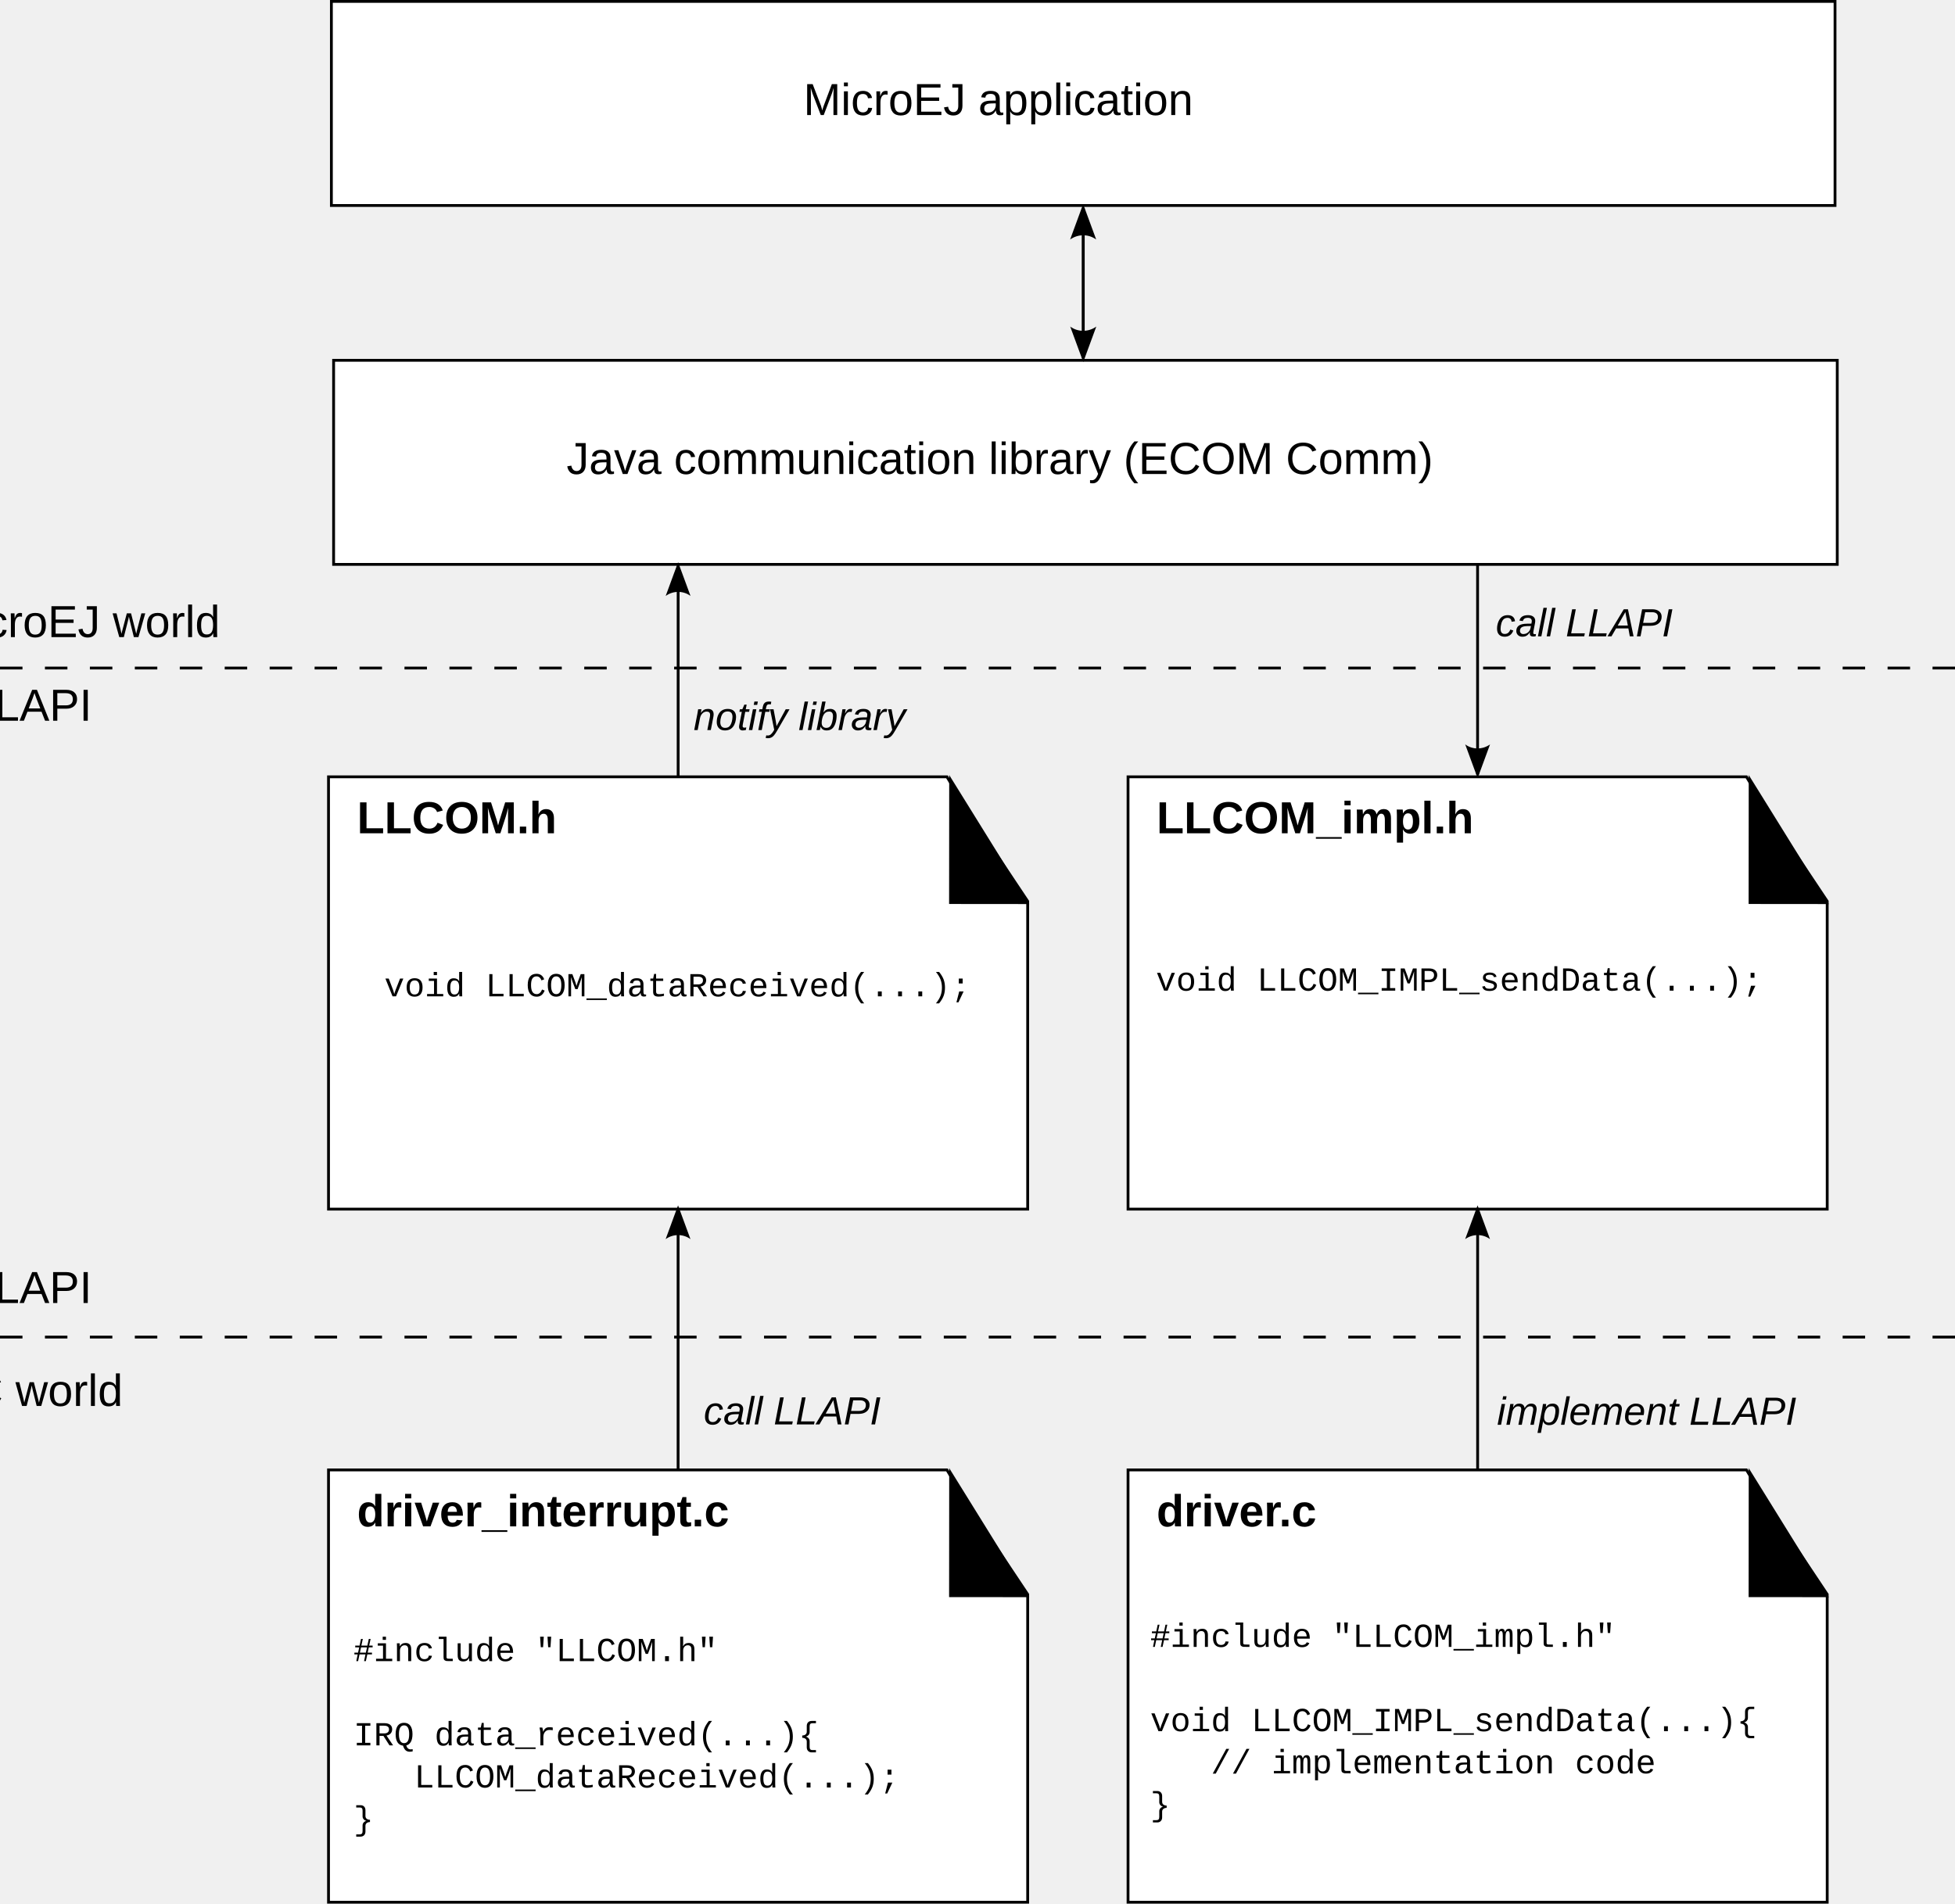
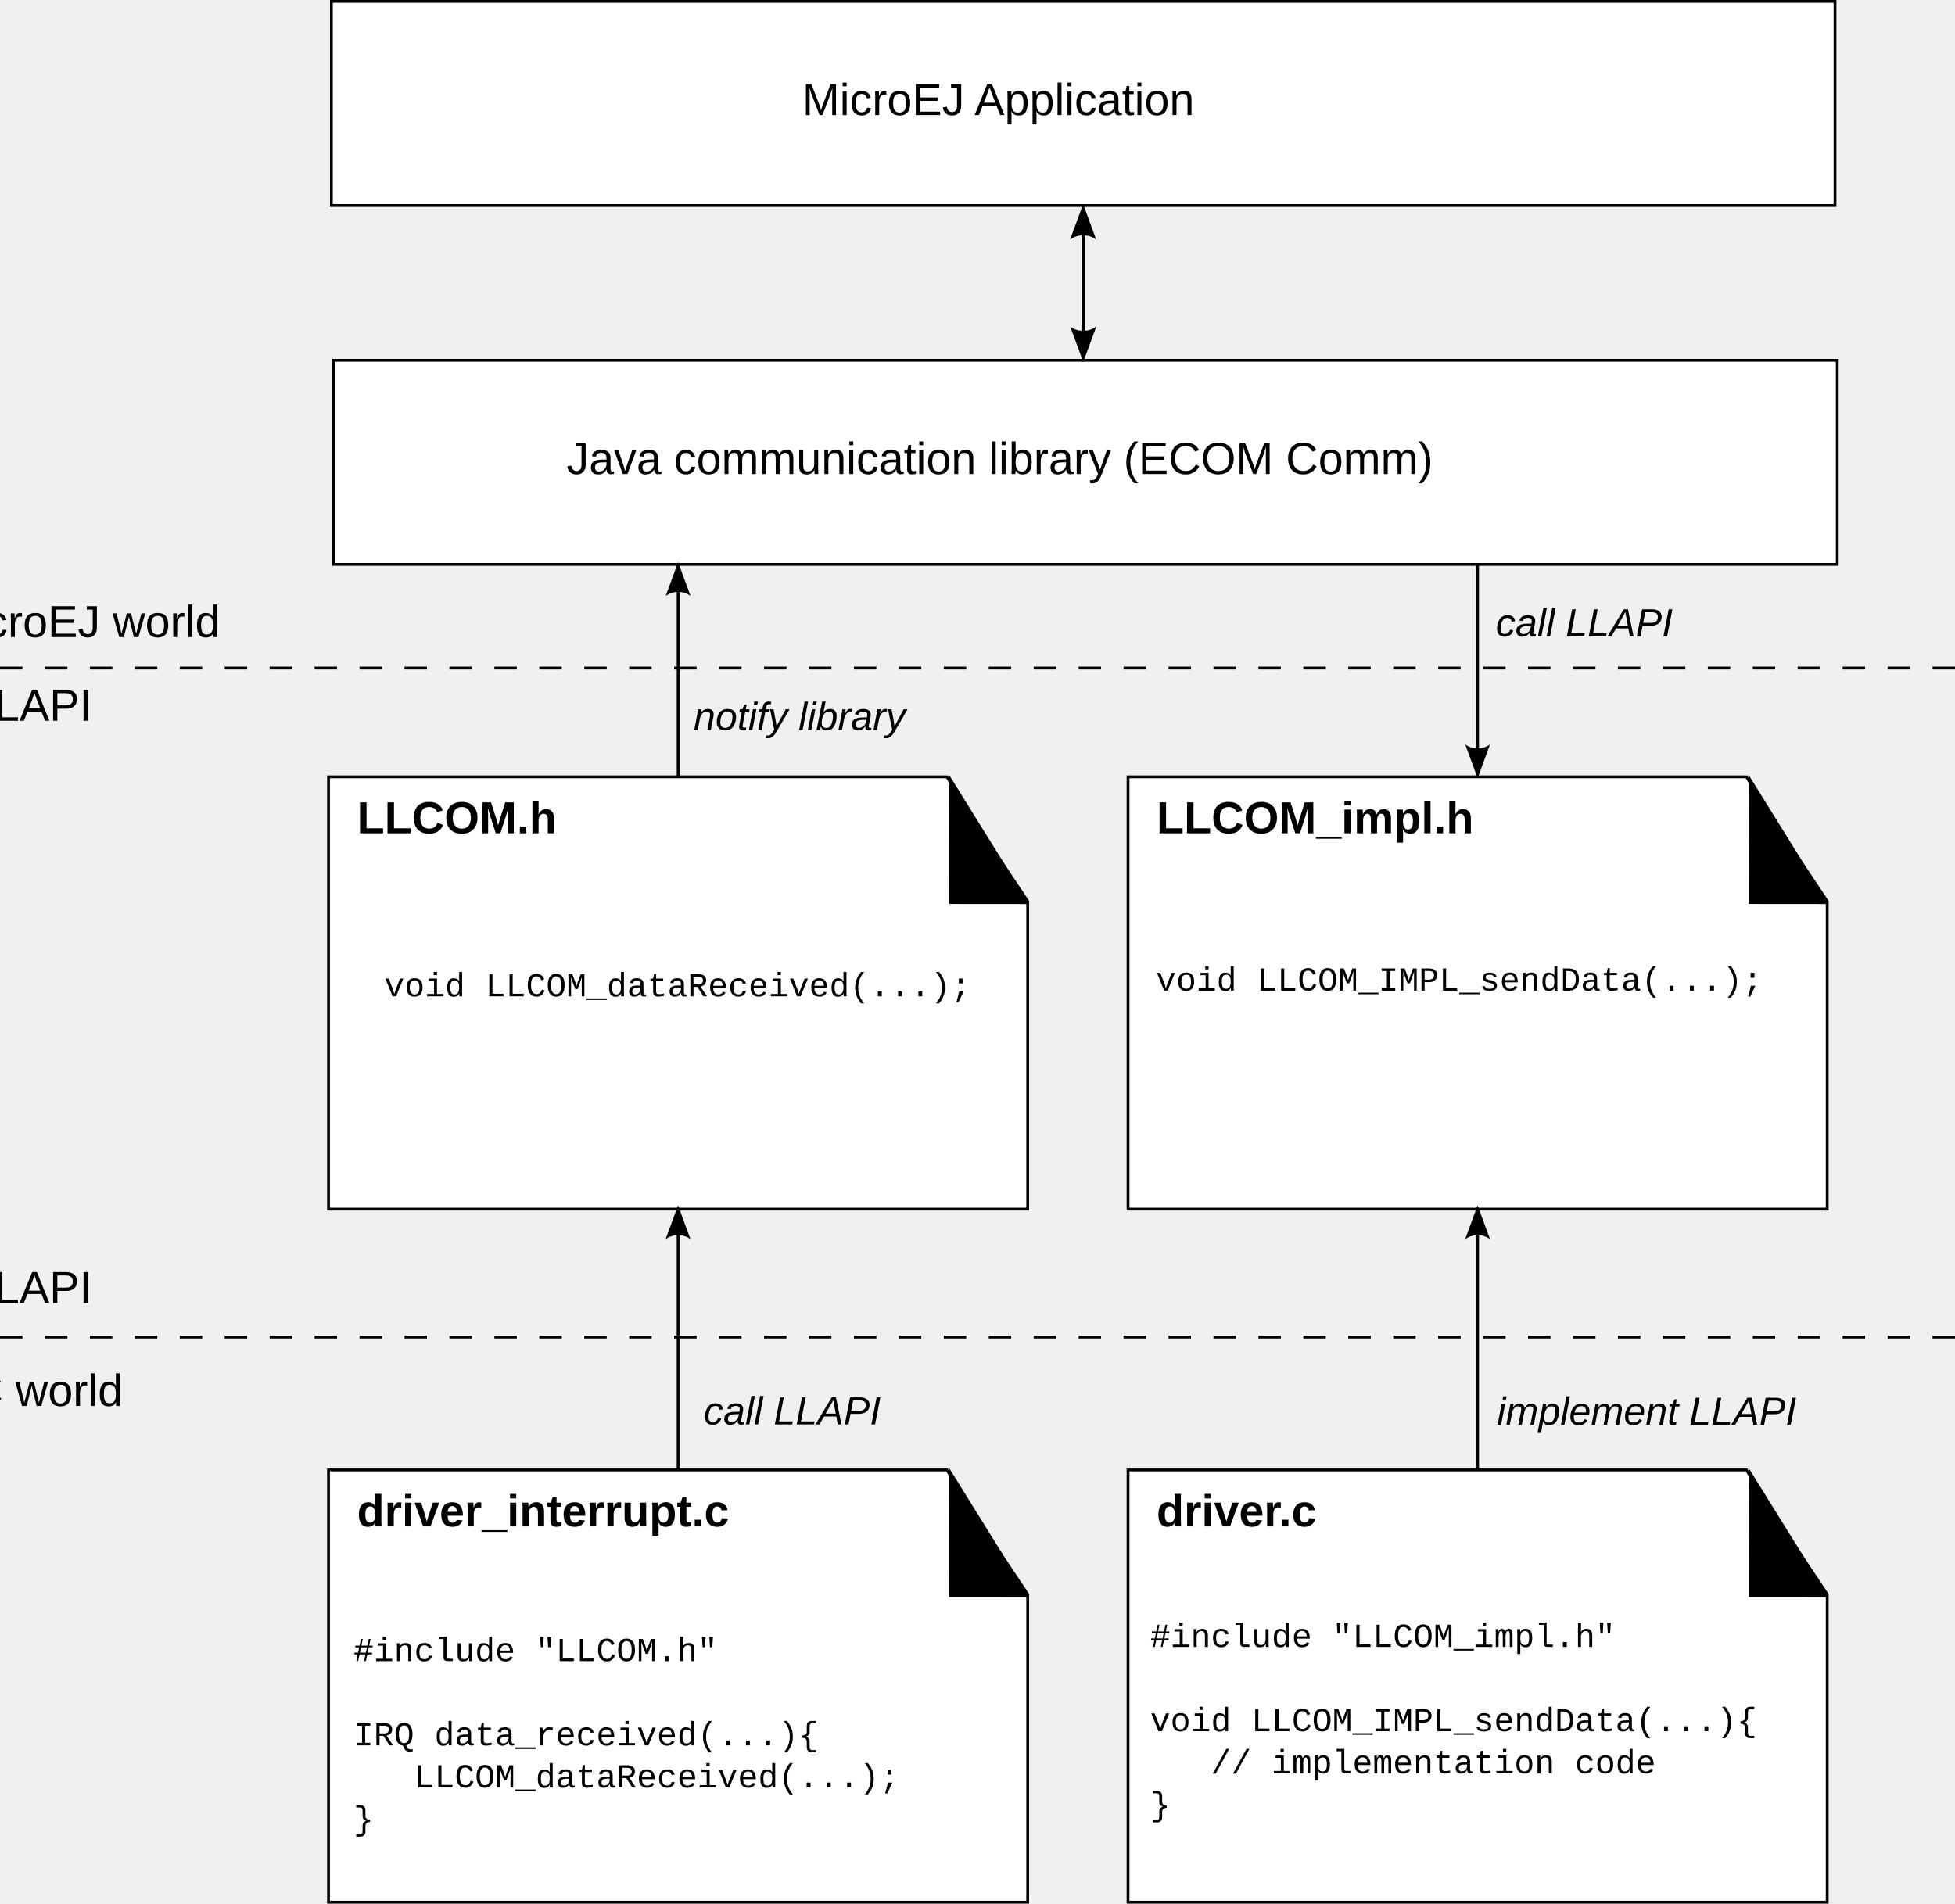
<svg xmlns="http://www.w3.org/2000/svg" width="1392" height="1355.531" id="svg18267" version="1.1">
  <defs id="defs18269">
    <marker orient="auto" refY="0" refX="0" id="DotM" style="overflow:visible">
      <path id="path12691" d="m -2.5,-1 c 0,2.76 -2.24,5 -5,5 -2.76,0 -5,-2.24 -5,-5 0,-2.76 2.24,-5 5,-5 2.76,0 5,2.24 5,5 z" style="fill-rule:evenodd;stroke:#000000;stroke-width:1pt" transform="matrix(0.4,0,0,0.4,2.96,0.4)" />
    </marker>
    <marker orient="auto" refY="0" refX="0" id="DotS" style="overflow:visible">
      <path id="path12694" d="m -2.5,-1 c 0,2.76 -2.24,5 -5,5 -2.76,0 -5,-2.24 -5,-5 0,-2.76 2.24,-5 5,-5 2.76,0 5,2.24 5,5 z" style="fill-rule:evenodd;stroke:#000000;stroke-width:1pt" transform="matrix(0.2,0,0,0.2,1.48,0.2)" />
    </marker>
    <marker orient="auto" refY="0" refX="0" id="Arrow2Lstart" style="overflow:visible">
      <path id="path12645" style="fill-rule:evenodd;stroke-width:0.625;stroke-linejoin:round" d="M 8.719,4.034 -2.207,0.016 8.719,-4.002 c -1.745,2.372 -1.735,5.617 -6e-7,8.035 z" transform="matrix(1.1,0,0,1.1,1.1,0)" />
    </marker>
    <marker orient="auto" refY="0" refX="0" id="Arrow2Lend" style="overflow:visible">
      <path id="path12648" style="fill-rule:evenodd;stroke-width:0.625;stroke-linejoin:round" d="M 8.719,4.034 -2.207,0.016 8.719,-4.002 c -1.745,2.372 -1.735,5.617 -6e-7,8.035 z" transform="matrix(-1.1,0,0,-1.1,-1.1,0)" />
    </marker>
    <marker orient="auto" refY="0" refX="0" id="Arrow2Lend-8" style="overflow:visible">
      <path id="path12648-5" style="fill-rule:evenodd;stroke-width:0.625;stroke-linejoin:round" d="M 8.719,4.034 -2.207,0.016 8.719,-4.002 c -1.745,2.372 -1.735,5.617 -6e-7,8.035 z" transform="matrix(-1.1,0,0,-1.1,-1.1,0)" />
    </marker>
    <marker orient="auto" refY="0" refX="0" id="DotM-3" style="overflow:visible">
      <path id="path12691-4" d="m -2.5,-1 c 0,2.76 -2.24,5 -5,5 -2.76,0 -5,-2.24 -5,-5 0,-2.76 2.24,-5 5,-5 2.76,0 5,2.24 5,5 z" style="fill-rule:evenodd;stroke:#000000;stroke-width:1pt" transform="matrix(0.4,0,0,0.4,2.96,0.4)" />
    </marker>
    <marker orient="auto" refY="0" refX="0" id="Arrow2Lstart-5" style="overflow:visible">
      <path id="path12645-4" style="fill-rule:evenodd;stroke-width:0.625;stroke-linejoin:round" d="M 8.719,4.034 -2.207,0.016 8.719,-4.002 c -1.745,2.372 -1.735,5.617 -6e-7,8.035 z" transform="matrix(1.1,0,0,1.1,1.1,0)" />
    </marker>
    <marker orient="auto" refY="0" refX="0" id="marker17795" style="overflow:visible">
      <path id="path17797" style="fill-rule:evenodd;stroke-width:0.625;stroke-linejoin:round" d="M 8.719,4.034 -2.207,0.016 8.719,-4.002 c -1.745,2.372 -1.735,5.617 -6e-7,8.035 z" transform="matrix(-1.1,0,0,-1.1,-1.1,0)" />
    </marker>
    <marker orient="auto" refY="0" refX="0" id="marker26911" style="overflow:visible">
      <path id="path26913" style="fill-rule:evenodd;stroke-width:0.625;stroke-linejoin:round" d="M 8.719,4.034 -2.207,0.016 8.719,-4.002 c -1.745,2.372 -1.735,5.617 -6e-7,8.035 z" transform="matrix(-1.1,0,0,-1.1,-1.1,0)" />
    </marker>
    <marker orient="auto" refY="0" refX="0" id="marker26911-2" style="overflow:visible">
      <path id="path26913-3" style="fill-rule:evenodd;stroke-width:0.625;stroke-linejoin:round" d="M 8.719,4.034 -2.207,0.016 8.719,-4.002 c -1.745,2.372 -1.735,5.617 -6e-7,8.035 z" transform="matrix(-1.1,0,0,-1.1,-1.1,0)" />
    </marker>
    <marker orient="auto" refY="0" refX="0" id="marker26911-21" style="overflow:visible">
      <path id="path26913-6" style="fill-rule:evenodd;stroke-width:0.625;stroke-linejoin:round" d="M 8.719,4.034 -2.207,0.016 8.719,-4.002 c -1.745,2.372 -1.735,5.617 -6e-7,8.035 z" transform="matrix(-1.1,0,0,-1.1,-1.1,0)" />
    </marker>
  </defs>
  <g id="layer1" transform="translate(11.75015,-710.0163)">
    <g transform="translate(239.4948,97.48013)" id="g3990">
      <g transform="translate(-21,-69)" id="g3869">
        <g id="g4294-0" transform="translate(133.4113,663.6299)">
          <rect style="fill:#ffffff;fill-opacity:1;fill-rule:evenodd;stroke:#000000;stroke-width:2;stroke-miterlimit:4;stroke-opacity:1;stroke-dasharray:none;stroke-dashoffset:0" id="rect3887-1" width="1070.627" height="145.327" x="-127.706" y="18.903" rx="0" ry="14.574" />
          <rect style="fill:#ffffff;fill-opacity:1;fill-rule:evenodd;stroke:#000000;stroke-width:2;stroke-miterlimit:4;stroke-opacity:1;stroke-dasharray:none;stroke-dashoffset:0" id="rect3887" width="1070.627" height="145.327" x="-126.121" y="274.471" rx="0" ry="14.574" />
          <text xml:space="preserve" style="font-size:40px;font-style:normal;font-variant:normal;font-weight:normal;font-stretch:normal;text-align:start;line-height:125%;letter-spacing:0px;word-spacing:0px;writing-mode:lr-tb;text-anchor:start;fill:#000000;fill-opacity:1;stroke:none;font-family:Arial;-inkscape-font-specification:Arial" x="408.287" y="99.84" id="text4104-6-7">
-             <tspan x="408.287" y="99.84" id="tspan24784" style="font-size:32px;font-weight:normal;text-align:center;text-anchor:middle;-inkscape-font-specification:Arial">MicroEJ application</tspan>
+             <tspan x="408.287" y="99.84" id="tspan24784" style="font-size:32px;font-weight:normal;text-align:center;text-anchor:middle;-inkscape-font-specification:Arial">MicroEJ Application</tspan>
          </text>
          <text xml:space="preserve" style="font-size:40px;font-style:normal;font-variant:normal;font-weight:normal;font-stretch:normal;text-align:start;line-height:125%;letter-spacing:0px;word-spacing:0px;writing-mode:lr-tb;text-anchor:start;fill:#000000;fill-opacity:1;stroke:none;font-family:Arial;-inkscape-font-specification:Arial" x="409.357" y="355.424" id="text4104-6-7-3">
            <tspan x="409.357" y="355.424" style="font-size:32px;text-align:center;text-anchor:middle" id="tspan26766">Java communication library (ECOM Comm)</tspan>
          </text>
          <path style="fill:#ffffff;fill-opacity:1;stroke:#000000;stroke-width:2;stroke-miterlimit:4;stroke-opacity:1;stroke-dasharray:none;stroke-dashoffset:0" d="m 368.076,659.677 0,219.211 -497.822,0 0,-307.822 440.335,0 17.076,28.08 z" id="rect2985-2-3-39-1" />
          <path style="fill:#000000;fill-opacity:1;stroke:#000000;stroke-width:2;stroke-miterlimit:4;stroke-opacity:1;stroke-dashoffset:0" d="m 313.2,573.281 54.211,87.384 -54.287,-0.05 z" id="rect3847-87-73" />
          <text xml:space="preserve" style="font-size:13px;font-style:normal;font-weight:normal;line-height:125%;letter-spacing:0px;word-spacing:0px;fill:#000000;fill-opacity:1;stroke:none;font-family:Sans" x="-109.441" y="611.273" id="text5430-00">
            <tspan id="tspan5432-4" x="-109.441" y="611.273" style="font-size:32px;font-style:normal;font-variant:normal;font-weight:bold;font-stretch:normal;font-family:Arial;-inkscape-font-specification:Arial Bold">LLCOM.h</tspan>
          </text>
          <text xml:space="preserve" style="font-size:13px;font-style:normal;font-weight:normal;line-height:125%;letter-spacing:0px;word-spacing:0px;fill:#000000;fill-opacity:1;stroke:none;font-family:Sans" x="-90.047" y="727.397" id="text5434-8">
            <tspan id="tspan5436-3" x="-90.047" y="727.397" style="font-size:24px;font-style:normal;font-variant:normal;font-weight:normal;font-stretch:normal;font-family:Courier New;-inkscape-font-specification:Courier New">void LLCOM_dataReceived(...);</tspan>
          </text>
          <path style="fill:#ffffff;fill-opacity:1;stroke:#000000;stroke-width:2;stroke-miterlimit:4;stroke-opacity:1;stroke-dasharray:none;stroke-dashoffset:0" d="m 937.355,659.677 0,219.211 -497.822,0 0,-307.822 440.335,0 17.076,28.08 z" id="rect2985-2-3-39-2-0" />
          <path style="fill:#000000;fill-opacity:1;stroke:#000000;stroke-width:2;stroke-miterlimit:4;stroke-opacity:1;stroke-dashoffset:0" d="m 882.479,573.281 54.211,87.384 -54.287,-0.05 z" id="rect3847-87-1-1" />
          <text xml:space="preserve" style="font-size:13px;font-style:normal;font-weight:normal;line-height:125%;letter-spacing:0px;word-spacing:0px;fill:#000000;fill-opacity:1;stroke:none;font-family:Sans" x="459.838" y="611.273" id="text5430-1-2">
            <tspan id="tspan5432-3-9" x="459.838" y="611.273" style="font-size:32px;font-style:normal;font-variant:normal;font-weight:bold;font-stretch:normal;font-family:Arial;-inkscape-font-specification:Arial Bold">LLCOM_impl.h</tspan>
          </text>
          <text xml:space="preserve" style="font-size:13px;font-style:normal;font-weight:normal;line-height:125%;letter-spacing:0px;word-spacing:0px;fill:#000000;fill-opacity:1;stroke:none;font-family:Sans" x="459.333" y="723.328" id="text5434-2-0">
            <tspan id="tspan5436-5-3" x="459.333" y="723.328" style="font-size:24px;font-style:normal;font-variant:normal;font-weight:normal;font-stretch:normal;font-family:Courier New;-inkscape-font-specification:Courier New">void LLCOM_IMPL_sendData(...);</tspan>
          </text>
          <path style="fill:#ffffff;fill-opacity:1;stroke:#000000;stroke-width:2;stroke-miterlimit:4;stroke-opacity:1;stroke-dasharray:none;stroke-dashoffset:0" d="m 368.076,1153.235 0,219.211 -497.822,0 0,-307.822 440.335,0 17.076,28.08 z" id="rect2985-2-3-39-0-8" />
          <path style="fill:#000000;fill-opacity:1;stroke:#000000;stroke-width:2;stroke-miterlimit:4;stroke-opacity:1;stroke-dashoffset:0" d="m 313.2,1066.838 54.211,87.384 -54.287,-0.05 z" id="rect3847-87-7-8" />
          <text xml:space="preserve" style="font-size:13px;font-style:normal;font-weight:normal;line-height:125%;letter-spacing:0px;word-spacing:0px;fill:#000000;fill-opacity:1;stroke:none;font-family:Sans" x="-109.441" y="1104.831" id="text5430-0-5">
            <tspan id="tspan5432-34-7" x="-109.441" y="1104.831" style="font-size:32px;font-style:normal;font-variant:normal;font-weight:bold;font-stretch:normal;font-family:Arial;-inkscape-font-specification:Arial Bold">driver_interrupt.c</tspan>
          </text>
          <text xml:space="preserve" style="font-size:13px;font-style:normal;font-weight:normal;line-height:125%;letter-spacing:0px;word-spacing:0px;fill:#000000;fill-opacity:1;stroke:none;font-family:Sans" x="-111.966" y="1200.752" id="text5434-0-7">
            <tspan x="-111.966" y="1200.752" style="font-size:24px;font-style:normal;font-variant:normal;font-weight:normal;font-stretch:normal;font-family:Courier New;-inkscape-font-specification:Courier New" id="tspan16601-0">#include "LLCOM.h"</tspan>
            <tspan x="-111.966" y="1230.752" style="font-size:24px;font-style:normal;font-variant:normal;font-weight:normal;font-stretch:normal;font-family:Courier New;-inkscape-font-specification:Courier New" id="tspan18224" />
            <tspan x="-111.966" y="1260.752" style="font-size:24px;font-style:normal;font-variant:normal;font-weight:normal;font-stretch:normal;font-family:Courier New;-inkscape-font-specification:Courier New" id="tspan18226">IRQ data_received(...){</tspan>
            <tspan x="-111.966" y="1290.752" style="font-size:24px;font-style:normal;font-variant:normal;font-weight:normal;font-stretch:normal;font-family:Courier New;-inkscape-font-specification:Courier New" id="tspan18228">   LLCOM_dataReceived(...);</tspan>
            <tspan x="-111.966" y="1320.752" style="font-size:24px;font-style:normal;font-variant:normal;font-weight:normal;font-stretch:normal;font-family:Courier New;-inkscape-font-specification:Courier New" id="tspan18230">}</tspan>
          </text>
          <path style="fill:#ffffff;fill-opacity:1;stroke:#000000;stroke-width:2;stroke-miterlimit:4;stroke-opacity:1;stroke-dasharray:none;stroke-dashoffset:0" d="m 937.355,1153.235 0,219.21 -497.822,0 0,-307.822 440.335,0 17.076,28.08 z" id="rect2985-2-3-39-5-8" />
          <path style="fill:#000000;fill-opacity:1;stroke:#000000;stroke-width:2;stroke-miterlimit:4;stroke-opacity:1;stroke-dashoffset:0" d="m 882.479,1066.838 54.211,87.384 -54.287,-0.05 z" id="rect3847-87-3-9" />
          <text xml:space="preserve" style="font-size:13px;font-style:normal;font-weight:normal;line-height:125%;letter-spacing:0px;word-spacing:0px;fill:#000000;fill-opacity:1;stroke:none;font-family:Sans" x="459.838" y="1104.831" id="text5430-10-3">
            <tspan id="tspan5432-6-0" x="459.838" y="1104.831" style="font-size:32px;font-style:normal;font-variant:normal;font-weight:bold;font-stretch:normal;font-family:Arial;-inkscape-font-specification:Arial Bold">driver.c</tspan>
          </text>
          <text xml:space="preserve" style="font-size:13px;font-style:normal;font-weight:normal;line-height:125%;letter-spacing:0px;word-spacing:0px;fill:#000000;fill-opacity:1;stroke:none;font-family:Sans" x="455.293" y="1190.65" id="text5434-7-7">
            <tspan x="455.293" y="1190.65" style="font-size:24px;font-style:normal;font-variant:normal;font-weight:normal;font-stretch:normal;font-family:Courier New;-inkscape-font-specification:Courier New" id="tspan16613-4">#include "LLCOM_impl.h"</tspan>
            <tspan x="455.293" y="1220.65" style="font-size:24px;font-style:normal;font-variant:normal;font-weight:normal;font-stretch:normal;font-family:Courier New;-inkscape-font-specification:Courier New" id="tspan18259" />
            <tspan x="455.293" y="1250.65" style="font-size:24px;font-style:normal;font-variant:normal;font-weight:normal;font-stretch:normal;font-family:Courier New;-inkscape-font-specification:Courier New" id="tspan18261">void LLCOM_IMPL_sendData(...){</tspan>
            <tspan x="455.293" y="1280.65" style="font-size:24px;font-style:normal;font-variant:normal;font-weight:normal;font-stretch:normal;font-family:Courier New;-inkscape-font-specification:Courier New" id="tspan18263">   // implementation code</tspan>
            <tspan x="455.293" y="1310.65" style="font-size:24px;font-style:normal;font-variant:normal;font-weight:normal;font-stretch:normal;font-family:Courier New;-inkscape-font-specification:Courier New" id="tspan18265">}</tspan>
          </text>
          <path style="fill:none;stroke:#000000;stroke-width:2;stroke-linecap:butt;stroke-linejoin:miter;stroke-miterlimit:4;stroke-opacity:1;stroke-dasharray:none;marker-end:url(#marker17795)" d="m 119.165,1064.624 1e-5,-185.736" id="path18003" />
          <path style="fill:none;stroke:#000000;stroke-width:2;stroke-linecap:butt;stroke-linejoin:miter;stroke-miterlimit:4;stroke-opacity:1;stroke-dasharray:none;marker-end:url(#marker17795)" d="m 688.444,1064.624 0,-185.736" id="path18005" />
          <text xml:space="preserve" style="font-size:40px;font-style:normal;font-variant:normal;font-weight:normal;font-stretch:normal;line-height:125%;letter-spacing:0px;word-spacing:0px;fill:#000000;fill-opacity:1;stroke:none;font-family:Arial;-inkscape-font-specification:Arial" x="1195.694" y="403.638" id="text3839-56">
            <tspan id="tspan3841-8" x="1195.694" y="403.638" />
          </text>
          <text xml:space="preserve" style="font-size:28px;font-style:italic;font-variant:normal;font-weight:normal;font-stretch:normal;text-align:start;line-height:125%;letter-spacing:0px;word-spacing:0px;writing-mode:lr-tb;text-anchor:start;fill:#000000;fill-opacity:1;stroke:none;font-family:Arial;-inkscape-font-specification:Arial Italic" x="702.22" y="1032.453" id="text6476">
            <tspan id="tspan6478" x="702.22" y="1032.453">implement LLAPI</tspan>
          </text>
          <text xml:space="preserve" style="font-size:28px;font-style:italic;font-variant:normal;font-weight:normal;font-stretch:normal;text-align:start;line-height:125%;letter-spacing:0px;word-spacing:0px;writing-mode:lr-tb;text-anchor:start;fill:#000000;fill-opacity:1;stroke:none;font-family:Arial;-inkscape-font-specification:Arial Italic" x="137.396" y="1032.214" id="text6476-7">
            <tspan id="tspan6478-4" x="137.396" y="1032.214">call LLAPI</tspan>
          </text>
          <path style="fill:none;stroke:#000000;stroke-width:2;stroke-linecap:butt;stroke-linejoin:miter;stroke-miterlimit:4;stroke-opacity:1;stroke-dasharray:none;marker-end:url(#marker26911)" d="m 119.2,570.379 0,-149.503" id="path4430" />
          <path style="fill:none;stroke:#000000;stroke-width:2;stroke-linecap:butt;stroke-linejoin:miter;stroke-miterlimit:4;stroke-opacity:1;stroke-dasharray:none;marker-start:url(#Arrow2Lstart-5)" d="m 688.409,569.369 0,-149.503" id="path4432" />
          <text xml:space="preserve" style="font-size:28px;font-style:italic;font-variant:normal;font-weight:normal;font-stretch:normal;text-align:start;line-height:125%;letter-spacing:0px;word-spacing:0px;writing-mode:lr-tb;text-anchor:start;fill:#000000;fill-opacity:1;stroke:none;font-family:Arial;-inkscape-font-specification:Arial Italic" x="130.176" y="537.76" id="text6476-7-4">
            <tspan id="tspan6478-4-5" x="130.176" y="537.76">notify library</tspan>
          </text>
          <text xml:space="preserve" style="font-size:28px;font-style:italic;font-variant:normal;font-weight:normal;font-stretch:normal;text-align:start;line-height:125%;letter-spacing:0px;word-spacing:0px;writing-mode:lr-tb;text-anchor:start;fill:#000000;fill-opacity:1;stroke:none;font-family:Arial;-inkscape-font-specification:Arial Italic" x="701.357" y="471.017" id="text6476-7-4-5">
            <tspan id="tspan6478-4-5-1" x="701.357" y="471.017">call LLAPI</tspan>
          </text>
          <path style="fill:none;stroke:#000000;stroke-width:2;stroke-linecap:butt;stroke-linejoin:miter;stroke-miterlimit:4;stroke-opacity:1;stroke-dasharray:16, 16;stroke-dashoffset:0;marker-start:none" d="m -363.657,493.607 1394.455,0" id="path5291" />
          <path style="fill:none;stroke:#000000;stroke-width:2;stroke-linecap:butt;stroke-linejoin:miter;stroke-miterlimit:4;stroke-opacity:1;stroke-dasharray:16, 16;stroke-dashoffset:0;marker-start:none" d="m -363.657,970.022 1393.028,0" id="path5291-7" />
          <text xml:space="preserve" style="font-size:40px;font-style:normal;font-variant:normal;font-weight:normal;font-stretch:normal;text-align:start;line-height:125%;letter-spacing:0px;word-spacing:0px;writing-mode:lr-tb;text-anchor:start;fill:#000000;fill-opacity:1;stroke:none;font-family:Arial;-inkscape-font-specification:Arial" x="-246.292" y="471.576" id="text4104-6-7-1">
            <tspan x="-246.292" y="471.576" id="tspan24784-1" style="font-size:32px;font-weight:normal;text-align:center;text-anchor:middle;-inkscape-font-specification:Arial">MicroEJ world</tspan>
          </text>
          <text xml:space="preserve" style="font-size:40px;font-style:normal;font-variant:normal;font-weight:normal;font-stretch:normal;text-align:start;line-height:125%;letter-spacing:0px;word-spacing:0px;writing-mode:lr-tb;text-anchor:start;fill:#000000;fill-opacity:1;stroke:none;font-family:Arial;-inkscape-font-specification:Arial" x="-280.683" y="531.129" id="text4104-6-7-1-5">
            <tspan x="-280.683" y="531.129" id="tspan24784-1-2" style="font-size:32px;font-weight:normal;text-align:center;text-anchor:middle;-inkscape-font-specification:Arial">LLAPI</tspan>
          </text>
          <text xml:space="preserve" style="font-size:40px;font-style:normal;font-variant:normal;font-weight:normal;font-stretch:normal;text-align:start;line-height:125%;letter-spacing:0px;word-spacing:0px;writing-mode:lr-tb;text-anchor:start;fill:#000000;fill-opacity:1;stroke:none;font-family:Arial;-inkscape-font-specification:Arial" x="-269.276" y="1019.062" id="text4104-6-7-1-7">
            <tspan x="-269.276" y="1019.062" id="tspan24784-1-6" style="font-size:32px;font-weight:normal;text-align:center;text-anchor:middle;-inkscape-font-specification:Arial">C world</tspan>
          </text>
          <text xml:space="preserve" style="font-size:40px;font-style:normal;font-variant:normal;font-weight:normal;font-stretch:normal;text-align:start;line-height:125%;letter-spacing:0px;word-spacing:0px;writing-mode:lr-tb;text-anchor:start;fill:#000000;fill-opacity:1;stroke:none;font-family:Arial;-inkscape-font-specification:Arial" x="-280.683" y="945.761" id="text4104-6-7-1-5-1">
            <tspan x="-280.683" y="945.761" id="tspan24784-1-2-4" style="font-size:32px;font-weight:normal;text-align:center;text-anchor:middle;-inkscape-font-specification:Arial">LLAPI</tspan>
          </text>
          <path style="fill:none;stroke:#000000;stroke-width:2.1;stroke-linecap:butt;stroke-linejoin:miter;stroke-miterlimit:4;stroke-opacity:1;stroke-dasharray:none;marker-start:url(#Arrow2Lstart-5);marker-end:url(#marker26911)" d="m 407.607,272.91 0,-106.901" id="path4430-2" />
        </g>
      </g>
    </g>
  </g>
</svg>
